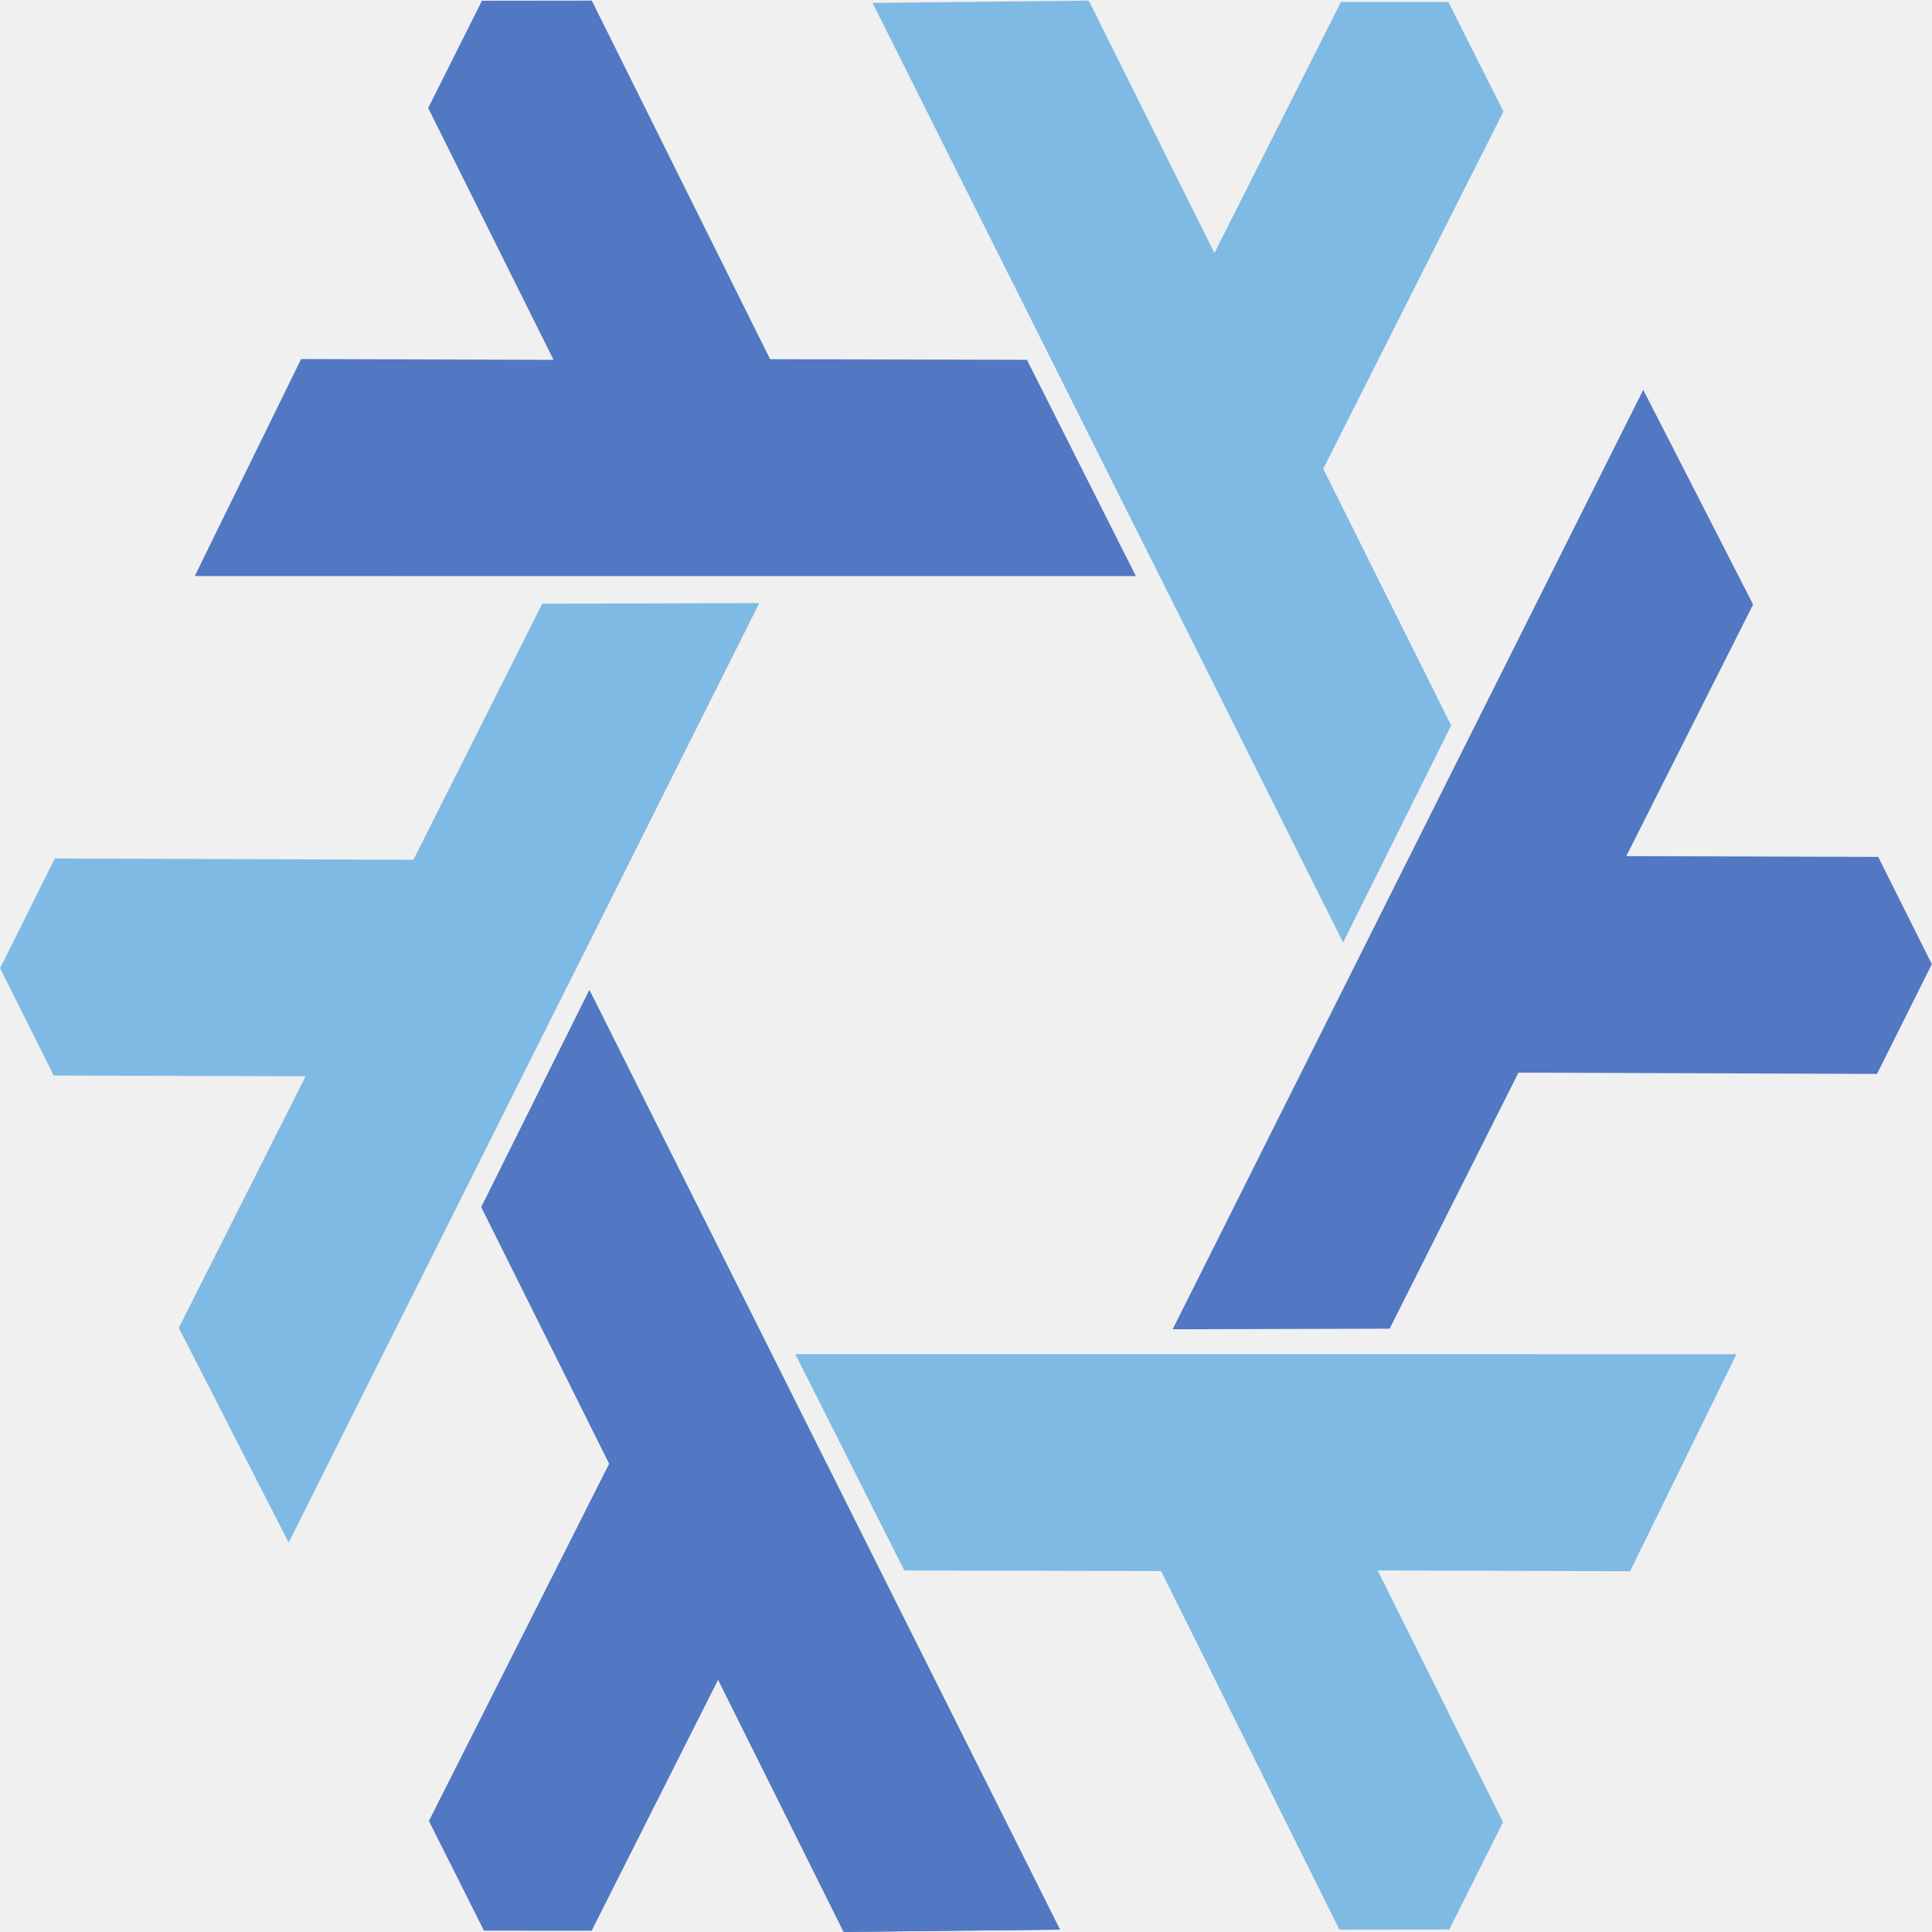
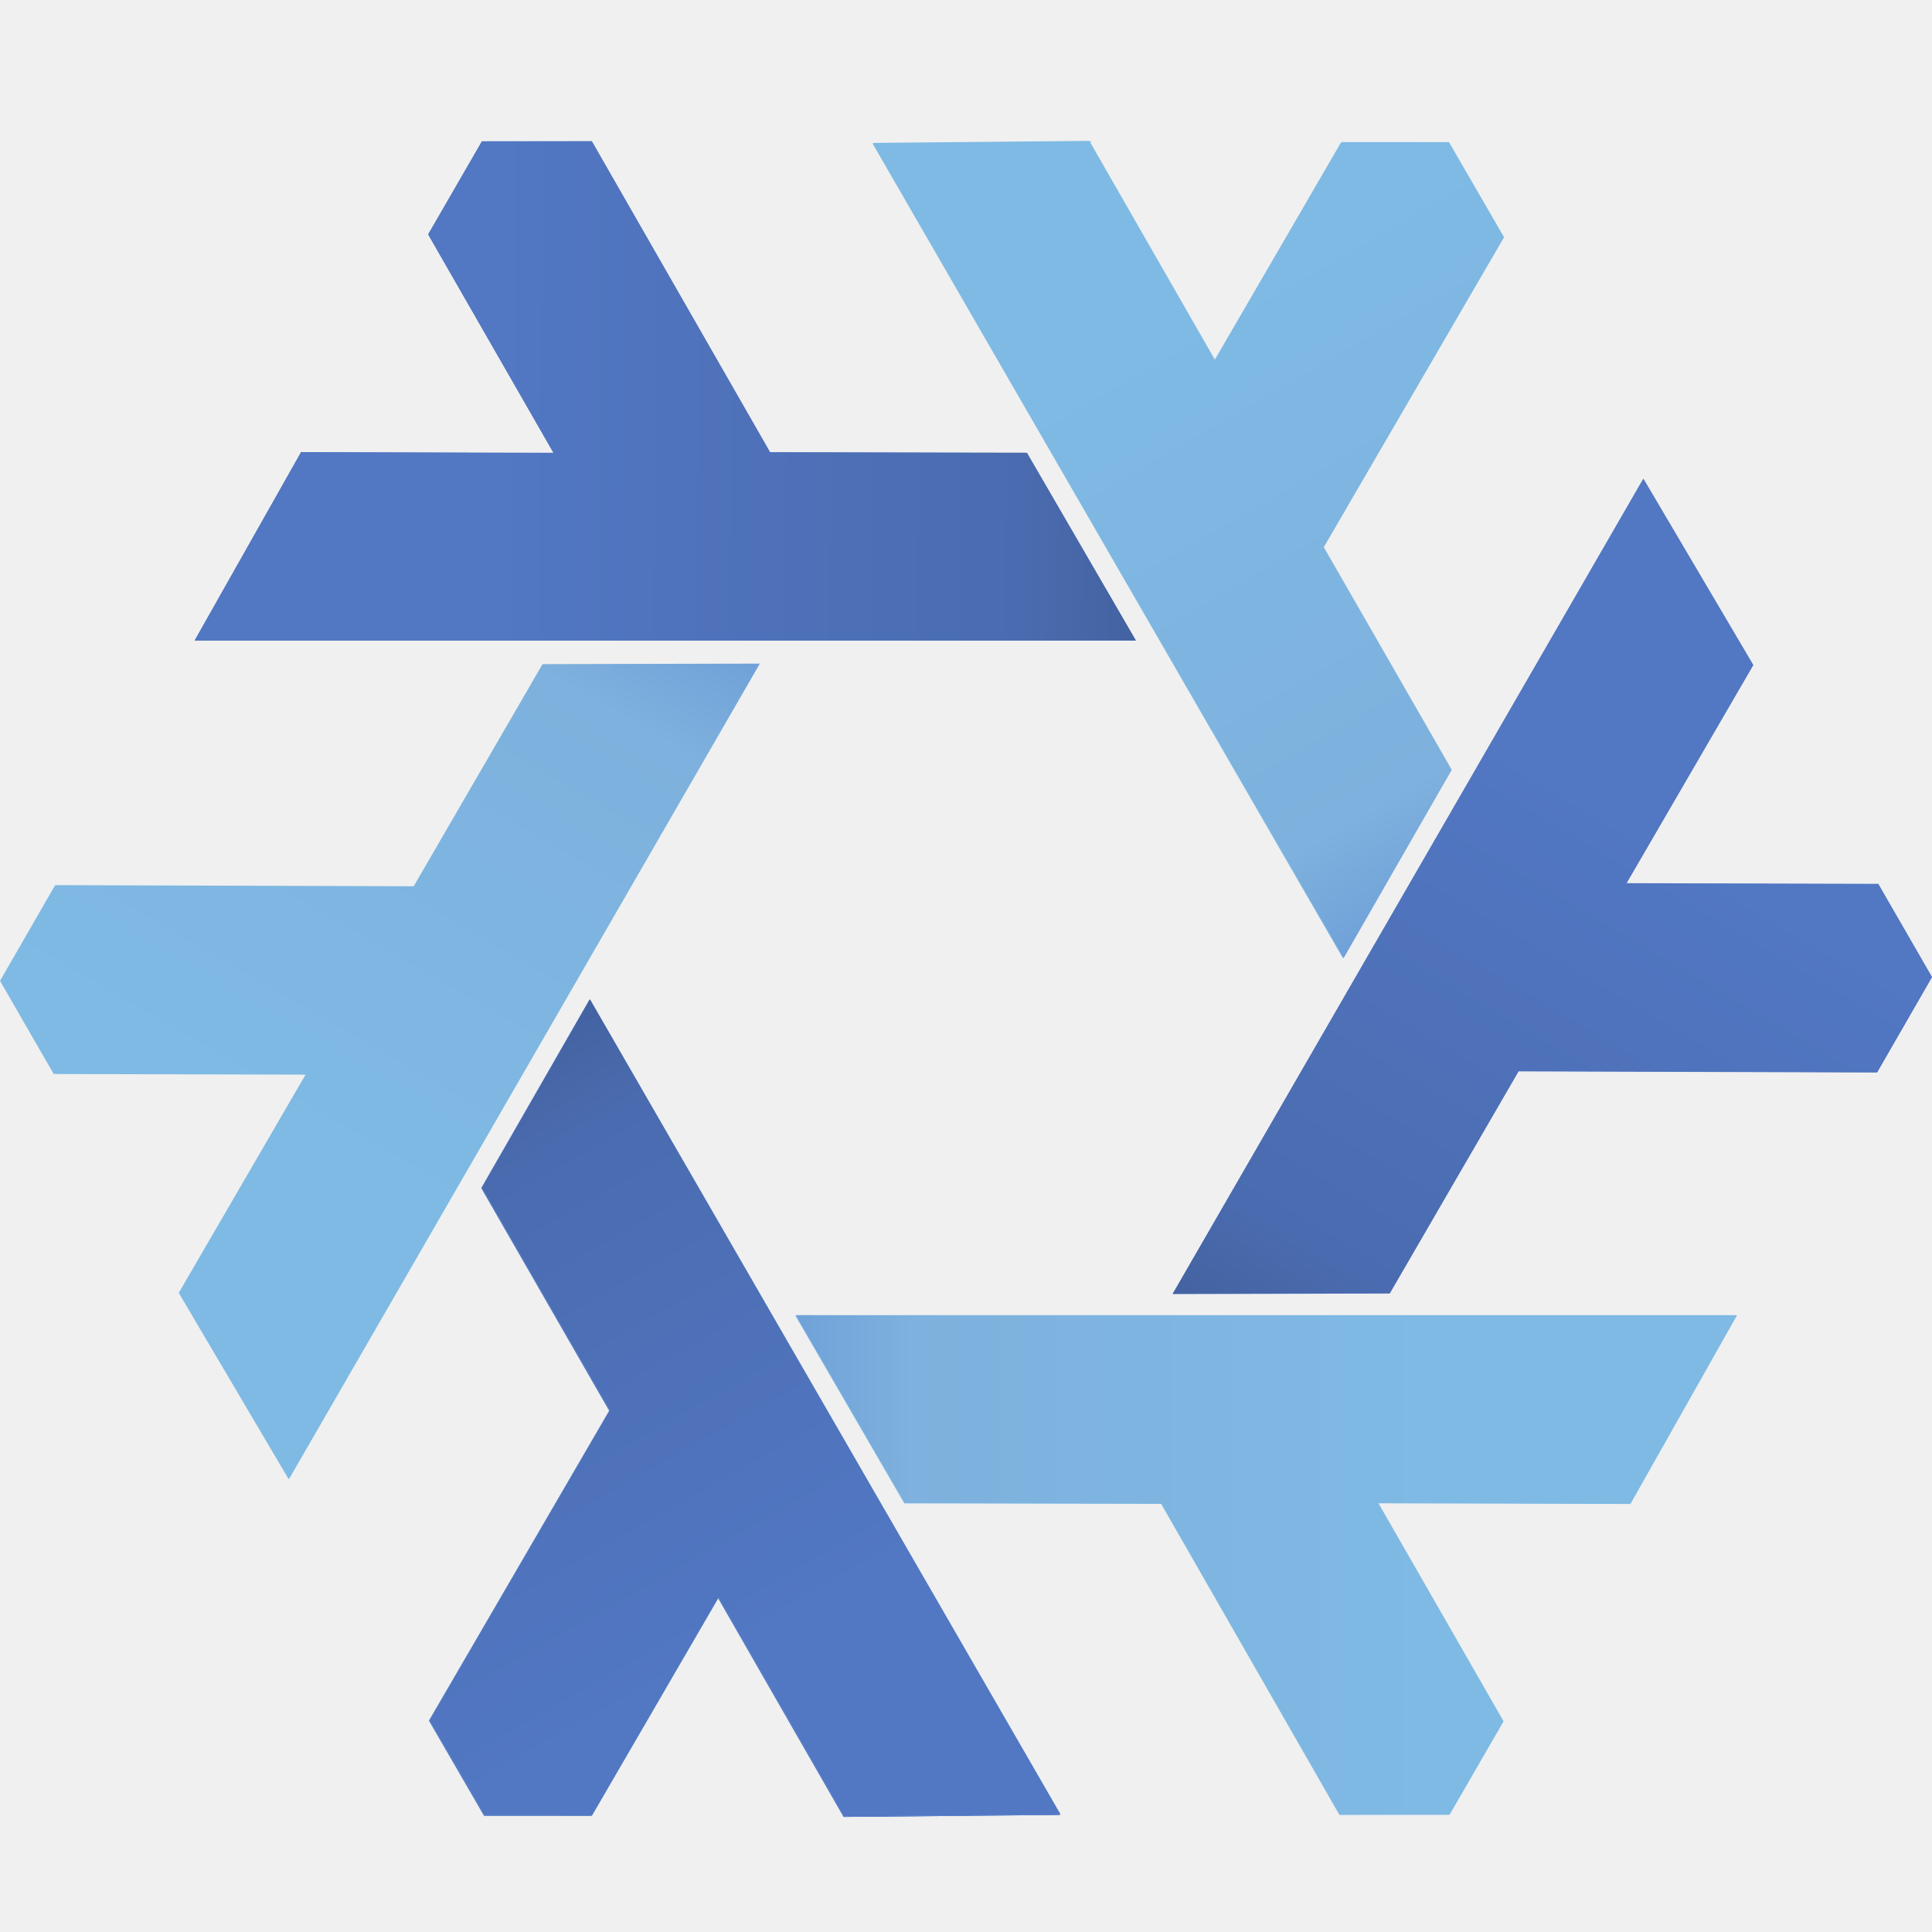
<svg xmlns="http://www.w3.org/2000/svg" xmlns:xlink="http://www.w3.org/1999/xlink" version="1.1" id="svg2" viewBox="0 0 45 45" height="48" width="48">
  <defs id="defs4">
    <linearGradient id="linearGradient5562">
      <stop id="stop5564" offset="0" style="stop-color:#699ad7;stop-opacity:1" />
      <stop style="stop-color:#7eb1dd;stop-opacity:1" offset="0.243" id="stop5566" />
      <stop id="stop5568" offset="1" style="stop-color:#7ebae4;stop-opacity:1" />
    </linearGradient>
    <linearGradient id="linearGradient5053">
      <stop id="stop5055" offset="0" style="stop-color:#415e9a;stop-opacity:1" />
      <stop style="stop-color:#4a6baf;stop-opacity:1" offset="0.232" id="stop5057" />
      <stop id="stop5059" offset="1" style="stop-color:#5277c3;stop-opacity:1" />
    </linearGradient>
    <linearGradient id="linearGradient5960">
      <stop style="stop-color:#637ddf;stop-opacity:1" offset="0" id="stop5962" />
      <stop id="stop5964" offset="0.232" style="stop-color:#649afa;stop-opacity:1" />
      <stop style="stop-color:#719efa;stop-opacity:1" offset="1" id="stop5966" />
    </linearGradient>
    <linearGradient id="linearGradient5867">
      <stop id="stop5869" offset="0" style="stop-color:#7363df;stop-opacity:1" />
      <stop style="stop-color:#6478fa;stop-opacity:1" offset="0.232" id="stop5871" />
      <stop id="stop5873" offset="1" style="stop-color:#719efa;stop-opacity:1" />
    </linearGradient>
    <linearGradient xlink:href="#linearGradient5960" id="linearGradient5855" gradientUnits="userSpaceOnUse" gradientTransform="translate(983.3608,601.3889)" x1="213.956" y1="338.624" x2="282.261" y2="515.971" />
    <linearGradient xlink:href="#linearGradient5867" id="linearGradient5855-8" gradientUnits="userSpaceOnUse" gradientTransform="translate(-197.7517,-337.1451)" x1="213.956" y1="338.624" x2="282.261" y2="515.971" />
    <linearGradient xlink:href="#linearGradient5960" id="linearGradient4544" gradientUnits="userSpaceOnUse" gradientTransform="translate(983.3608,601.3889)" x1="-775.208" y1="102.747" x2="-702.753" y2="247.582" />
    <clipPath clipPathUnits="userSpaceOnUse" id="clipPath4501">
      <circle style="color:#000000;clip-rule:nonzero;display:inline;overflow:visible;visibility:visible;opacity:1;isolation:auto;mix-blend-mode:normal;color-interpolation:sRGB;color-interpolation-filters:linearRGB;solid-color:#000000;solid-opacity:1;fill:#adadad;fill-opacity:1;fill-rule:evenodd;stroke:none;stroke-width:3;stroke-linecap:butt;stroke-linejoin:round;stroke-miterlimit:4;stroke-dasharray:none;stroke-dashoffset:0;stroke-opacity:1;marker:none;color-rendering:auto;image-rendering:auto;shape-rendering:auto;text-rendering:auto;enable-background:accumulate" id="circle4503" cx="335.14" cy="686.095" r="241.066" />
    </clipPath>
    <clipPath clipPathUnits="userSpaceOnUse" id="clipPath5410">
      <circle style="color:#000000;clip-rule:nonzero;display:inline;overflow:visible;visibility:visible;opacity:1;isolation:auto;mix-blend-mode:normal;color-interpolation:sRGB;color-interpolation-filters:linearRGB;solid-color:#000000;solid-opacity:1;fill:#ffffff;fill-opacity:1;fill-rule:evenodd;stroke:none;stroke-width:3;stroke-linecap:butt;stroke-linejoin:round;stroke-miterlimit:4;stroke-dasharray:none;stroke-dashoffset:0;stroke-opacity:1;marker:none;color-rendering:auto;image-rendering:auto;shape-rendering:auto;text-rendering:auto;enable-background:accumulate" id="circle5412" cx="335.981" cy="340.99" r="241.137" />
    </clipPath>
    <linearGradient y2="937.714" x2="-496.297" y1="782.336" x1="-584.199" gradientTransform="translate(864.5506,-2197.497)" gradientUnits="userSpaceOnUse" id="linearGradient5137" xlink:href="#linearGradient5053" />
    <linearGradient y2="937.714" x2="-496.297" y1="782.336" x1="-584.199" gradientTransform="translate(864.5506,-2197.497)" gradientUnits="userSpaceOnUse" id="linearGradient5147" xlink:href="#linearGradient5053" />
    <linearGradient y2="506.188" x2="290.087" y1="351.411" x1="200.597" gradientTransform="translate(70.50506,-1761.308)" gradientUnits="userSpaceOnUse" id="linearGradient5162" xlink:href="#linearGradient5562" />
    <linearGradient y2="506.188" x2="290.087" y1="351.411" x1="200.597" gradientTransform="translate(70.50506,-1761.308)" gradientUnits="userSpaceOnUse" id="linearGradient5172" xlink:href="#linearGradient5562" />
    <linearGradient y2="506.188" x2="290.087" y1="351.411" x1="200.597" gradientTransform="translate(70.50506,-1761.308)" gradientUnits="userSpaceOnUse" id="linearGradient5182" xlink:href="#linearGradient5562" />
    <linearGradient xlink:href="#linearGradient5562" id="linearGradient5201" gradientUnits="userSpaceOnUse" gradientTransform="translate(70.50506,-1761.308)" x1="200.597" y1="351.411" x2="290.087" y2="506.188" />
    <linearGradient xlink:href="#linearGradient5053" id="linearGradient5205" gradientUnits="userSpaceOnUse" gradientTransform="translate(864.5506,-2197.497)" x1="-584.199" y1="782.336" x2="-496.297" y2="937.714" />
-     <linearGradient y2="506.188" x2="290.087" y1="351.411" x1="200.597" gradientTransform="matrix(0.08968807,0,0,0.1033824,148.6535,-945.9211)" gradientUnits="userSpaceOnUse" id="linearGradient4328" xlink:href="#linearGradient5562" />
-     <linearGradient y2="937.714" x2="-496.297" y1="782.336" x1="-584.199" gradientTransform="matrix(0.08968807,0,0,0.1033824,219.8699,-991.0154)" gradientUnits="userSpaceOnUse" id="linearGradient4330" xlink:href="#linearGradient5053" />
+     <linearGradient y2="506.188" x2="290.087" y1="351.411" x1="200.597" gradientTransform="matrix(0.08968852,0,0,0.08968826,148.6534,-940.8349)" gradientUnits="userSpaceOnUse" id="linearGradient4328" xlink:href="#linearGradient5562" />
+     <linearGradient y2="937.714" x2="-496.297" y1="782.336" x1="-584.199" gradientTransform="matrix(0.08968852,0,0,0.08968826,219.8702,-979.956)" gradientUnits="userSpaceOnUse" id="linearGradient4330" xlink:href="#linearGradient5053" />
  </defs>
-   <g transform="translate(-23.75651,-24.71357)" style="display:none" id="layer7">
+   <g transform="translate(-23.75651,-24.84972)" style="display:none" id="layer7">
    <rect y="-957.778" x="132.582" height="483.744" width="1543.428" id="rect5389" style="color:#000000;clip-rule:nonzero;display:inline;overflow:visible;visibility:visible;opacity:1;isolation:auto;mix-blend-mode:normal;color-interpolation:sRGB;color-interpolation-filters:linearRGB;solid-color:#000000;solid-opacity:1;fill:#ffffff;fill-opacity:1;fill-rule:evenodd;stroke:none;stroke-width:3;stroke-linecap:butt;stroke-linejoin:round;stroke-miterlimit:4;stroke-dasharray:none;stroke-dashoffset:0;stroke-opacity:1;marker:none;color-rendering:auto;image-rendering:auto;shape-rendering:auto;text-rendering:auto;enable-background:accumulate" transform="translate(-132.5822,958.0402)" />
  </g>
-   <g transform="translate(-156.3387,933.3266)" style="display:none" id="layer6">
+   <g transform="translate(-156.3387,933.1905)" style="display:none" id="layer6">
    <rect style="color:#000000;clip-rule:nonzero;display:inline;overflow:visible;visibility:visible;opacity:1;isolation:auto;mix-blend-mode:normal;color-interpolation:sRGB;color-interpolation-filters:linearRGB;solid-color:#000000;solid-opacity:1;fill:#5c201e;fill-opacity:1;fill-rule:evenodd;stroke:none;stroke-width:3;stroke-linecap:butt;stroke-linejoin:round;stroke-miterlimit:4;stroke-dasharray:none;stroke-dashoffset:0;stroke-opacity:1;marker:none;color-rendering:auto;image-rendering:auto;shape-rendering:auto;text-rendering:auto;enable-background:accumulate" id="rect5379" width="550.416" height="484.304" x="132.651" y="-958.028" />
    <rect y="-933.028" x="156.123" height="434.304" width="501.944" id="rect5372" style="color:#000000;clip-rule:nonzero;display:inline;overflow:visible;visibility:visible;opacity:1;isolation:auto;mix-blend-mode:normal;color-interpolation:sRGB;color-interpolation-filters:linearRGB;solid-color:#000000;solid-opacity:1;fill:#c24a46;fill-opacity:1;fill-rule:evenodd;stroke:none;stroke-width:3;stroke-linecap:butt;stroke-linejoin:round;stroke-miterlimit:4;stroke-dasharray:none;stroke-dashoffset:0;stroke-opacity:1;marker:none;color-rendering:auto;image-rendering:auto;shape-rendering:auto;text-rendering:auto;enable-background:accumulate" />
    <rect y="-958.04" x="658.028" height="24.94" width="24.94" id="rect5381" style="color:#000000;clip-rule:nonzero;display:inline;overflow:visible;visibility:visible;opacity:1;isolation:auto;mix-blend-mode:normal;color-interpolation:sRGB;color-interpolation-filters:linearRGB;solid-color:#000000;solid-opacity:1;fill:#d98d8a;fill-opacity:1;fill-rule:evenodd;stroke:none;stroke-width:3;stroke-linecap:butt;stroke-linejoin:round;stroke-miterlimit:4;stroke-dasharray:none;stroke-dashoffset:0;stroke-opacity:1;marker:none;color-rendering:auto;image-rendering:auto;shape-rendering:auto;text-rendering:auto;enable-background:accumulate" />
  </g>
-   <g transform="translate(-156.3387,933.3266)" style="display:inline" id="layer1">
-     <path id="path4861" d="m 170.067,-910.265 10.96,21.883 -5.037,0.054 -2.926,-5.879 -2.947,5.848 -2.503,-10e-4 -1.282,-2.552 4.198,-8.321 -2.98,-5.978 z" style="color:#000000;clip-rule:nonzero;display:inline;overflow:visible;visibility:visible;opacity:1;isolation:auto;mix-blend-mode:normal;color-interpolation:sRGB;color-interpolation-filters:linearRGB;solid-color:#000000;solid-opacity:1;fill:#5277c3;fill-opacity:1;fill-rule:evenodd;stroke:none;stroke-width:0.289;stroke-linecap:butt;stroke-linejoin:round;stroke-miterlimit:4;stroke-dasharray:none;stroke-dashoffset:0;stroke-opacity:1;color-rendering:auto;image-rendering:auto;shape-rendering:auto;text-rendering:auto;enable-background:accumulate" />
-     <path id="use4863" d="m 174.023,-919.279 -10.961,21.882 -2.559,-5.001 2.954,-5.86 -5.867,-0.018 -1.25,-2.499 1.277,-2.556 8.351,0.03 3.001,-5.964 z" style="color:#000000;clip-rule:nonzero;display:inline;overflow:visible;visibility:visible;opacity:1;isolation:auto;mix-blend-mode:normal;color-interpolation:sRGB;color-interpolation-filters:linearRGB;solid-color:#000000;solid-opacity:1;fill:#7ebae4;fill-opacity:1;fill-rule:evenodd;stroke:none;stroke-width:0.289;stroke-linecap:butt;stroke-linejoin:round;stroke-miterlimit:4;stroke-dasharray:none;stroke-dashoffset:0;stroke-opacity:1;color-rendering:auto;image-rendering:auto;shape-rendering:auto;text-rendering:auto;enable-background:accumulate" />
-     <path id="use4865" d="m 174.863,-901.786 21.921,10e-4 -2.477,5.055 -5.88,-0.019 2.92,5.866 -1.252,2.498 -2.559,0.003 -4.153,-8.352 -5.982,-0.014 z" style="color:#000000;clip-rule:nonzero;display:inline;overflow:visible;visibility:visible;opacity:1;isolation:auto;mix-blend-mode:normal;color-interpolation:sRGB;color-interpolation-filters:linearRGB;solid-color:#000000;solid-opacity:1;fill:#7ebae4;fill-opacity:1;fill-rule:evenodd;stroke:none;stroke-width:0.289;stroke-linecap:butt;stroke-linejoin:round;stroke-miterlimit:4;stroke-dasharray:none;stroke-dashoffset:0;stroke-opacity:1;color-rendering:auto;image-rendering:auto;shape-rendering:auto;text-rendering:auto;enable-background:accumulate" />
-     <path id="use4867" d="m 187.622,-911.375 -10.96,-21.883 5.037,-0.054 2.926,5.879 2.947,-5.848 2.503,10e-4 1.282,2.552 -4.198,8.321 2.98,5.978 z" style="color:#000000;clip-rule:nonzero;display:inline;overflow:visible;visibility:visible;opacity:1;isolation:auto;mix-blend-mode:normal;color-interpolation:sRGB;color-interpolation-filters:linearRGB;solid-color:#000000;solid-opacity:1;fill:#7ebae4;fill-opacity:1;fill-rule:evenodd;stroke:none;stroke-width:0.289;stroke-linecap:butt;stroke-linejoin:round;stroke-miterlimit:4;stroke-dasharray:none;stroke-dashoffset:0;stroke-opacity:1;color-rendering:auto;image-rendering:auto;shape-rendering:auto;text-rendering:auto;enable-background:accumulate" />
-     <path style="color:#000000;clip-rule:nonzero;display:inline;overflow:visible;visibility:visible;opacity:1;isolation:auto;mix-blend-mode:normal;color-interpolation:sRGB;color-interpolation-filters:linearRGB;solid-color:#000000;solid-opacity:1;fill:#5277c3;fill-opacity:1;fill-rule:evenodd;stroke:none;stroke-width:0.289;stroke-linecap:butt;stroke-linejoin:round;stroke-miterlimit:4;stroke-dasharray:none;stroke-dashoffset:0;stroke-opacity:1;color-rendering:auto;image-rendering:auto;shape-rendering:auto;text-rendering:auto;enable-background:accumulate" d="m 170.067,-910.265 10.96,21.883 -5.037,0.054 -2.926,-5.879 -2.947,5.848 -2.503,-10e-4 -1.282,-2.552 4.198,-8.321 -2.98,-5.978 z" id="path4873" />
-     <path style="color:#000000;clip-rule:nonzero;display:inline;overflow:visible;visibility:visible;opacity:1;isolation:auto;mix-blend-mode:normal;color-interpolation:sRGB;color-interpolation-filters:linearRGB;solid-color:#000000;solid-opacity:1;fill:#5277c3;fill-opacity:1;fill-rule:evenodd;stroke:none;stroke-width:0.289;stroke-linecap:butt;stroke-linejoin:round;stroke-miterlimit:4;stroke-dasharray:none;stroke-dashoffset:0;stroke-opacity:1;color-rendering:auto;image-rendering:auto;shape-rendering:auto;text-rendering:auto;enable-background:accumulate" d="m 182.796,-919.908 -21.921,-10e-4 2.477,-5.055 5.88,0.019 -2.92,-5.866 1.252,-2.498 2.559,-0.003 4.153,8.352 5.982,0.014 z" id="use4875" />
-     <path style="color:#000000;clip-rule:nonzero;display:inline;overflow:visible;visibility:visible;opacity:1;isolation:auto;mix-blend-mode:normal;color-interpolation:sRGB;color-interpolation-filters:linearRGB;solid-color:#000000;solid-opacity:1;fill:#5277c3;fill-opacity:1;fill-rule:evenodd;stroke:none;stroke-width:0.289;stroke-linecap:butt;stroke-linejoin:round;stroke-miterlimit:4;stroke-dasharray:none;stroke-dashoffset:0;stroke-opacity:1;color-rendering:auto;image-rendering:auto;shape-rendering:auto;text-rendering:auto;enable-background:accumulate" d="m 183.652,-902.365 10.961,-21.882 2.559,5.001 -2.954,5.86 5.867,0.018 1.25,2.499 -1.277,2.556 -8.351,-0.03 -3.001,5.964 z" id="use4877" />
+   <g transform="translate(-156.3387,933.1905)" style="display:inline" id="layer1">
+     <path id="path4861" d="m 170.067,-909.902 10.96,18.985 -5.037,0.047 -2.926,-5.101 -2.947,5.073 -2.503,-9.9e-4 -1.282,-2.214 4.198,-7.219 -2.98,-5.186 z" style="color:#000000;clip-rule:nonzero;display:inline;overflow:visible;visibility:visible;opacity:1;isolation:auto;mix-blend-mode:normal;color-interpolation:sRGB;color-interpolation-filters:linearRGB;solid-color:#000000;solid-opacity:1;fill:#5277c3;fill-opacity:1;fill-rule:evenodd;stroke:none;stroke-width:0.269;stroke-linecap:butt;stroke-linejoin:round;stroke-miterlimit:4;stroke-dasharray:none;stroke-dashoffset:0;stroke-opacity:1;color-rendering:auto;image-rendering:auto;shape-rendering:auto;text-rendering:auto;enable-background:accumulate" />
+     <path id="use4863" d="m 174.023,-917.722 -10.961,18.984 -2.559,-4.338 2.954,-5.084 -5.867,-0.015 -1.25,-2.168 1.277,-2.217 8.351,0.026 3.001,-5.174 z" style="color:#000000;clip-rule:nonzero;display:inline;overflow:visible;visibility:visible;opacity:1;isolation:auto;mix-blend-mode:normal;color-interpolation:sRGB;color-interpolation-filters:linearRGB;solid-color:#000000;solid-opacity:1;fill:#7ebae4;fill-opacity:1;fill-rule:evenodd;stroke:none;stroke-width:0.269;stroke-linecap:butt;stroke-linejoin:round;stroke-miterlimit:4;stroke-dasharray:none;stroke-dashoffset:0;stroke-opacity:1;color-rendering:auto;image-rendering:auto;shape-rendering:auto;text-rendering:auto;enable-background:accumulate" />
+     <path id="use4865" d="m 174.864,-902.546 21.921,10e-4 -2.477,4.385 -5.88,-0.016 2.92,5.089 -1.252,2.167 -2.559,0.003 -4.153,-7.245 -5.982,-0.012 z" style="color:#000000;clip-rule:nonzero;display:inline;overflow:visible;visibility:visible;opacity:1;isolation:auto;mix-blend-mode:normal;color-interpolation:sRGB;color-interpolation-filters:linearRGB;solid-color:#000000;solid-opacity:1;fill:#7ebae4;fill-opacity:1;fill-rule:evenodd;stroke:none;stroke-width:0.269;stroke-linecap:butt;stroke-linejoin:round;stroke-miterlimit:4;stroke-dasharray:none;stroke-dashoffset:0;stroke-opacity:1;color-rendering:auto;image-rendering:auto;shape-rendering:auto;text-rendering:auto;enable-background:accumulate" />
+     <path id="use4867" d="m 187.622,-910.864 -10.96,-18.985 5.037,-0.047 2.926,5.101 2.947,-5.073 2.503,9.8e-4 1.282,2.214 -4.198,7.219 2.98,5.186 z" style="color:#000000;clip-rule:nonzero;display:inline;overflow:visible;visibility:visible;opacity:1;isolation:auto;mix-blend-mode:normal;color-interpolation:sRGB;color-interpolation-filters:linearRGB;solid-color:#000000;solid-opacity:1;fill:#7ebae4;fill-opacity:1;fill-rule:evenodd;stroke:none;stroke-width:0.269;stroke-linecap:butt;stroke-linejoin:round;stroke-miterlimit:4;stroke-dasharray:none;stroke-dashoffset:0;stroke-opacity:1;color-rendering:auto;image-rendering:auto;shape-rendering:auto;text-rendering:auto;enable-background:accumulate" />
+     <path style="color:#000000;clip-rule:nonzero;display:inline;overflow:visible;visibility:visible;opacity:1;isolation:auto;mix-blend-mode:normal;color-interpolation:sRGB;color-interpolation-filters:linearRGB;solid-color:#000000;solid-opacity:1;fill:#5277c3;fill-opacity:1;fill-rule:evenodd;stroke:none;stroke-width:0.269;stroke-linecap:butt;stroke-linejoin:round;stroke-miterlimit:4;stroke-dasharray:none;stroke-dashoffset:0;stroke-opacity:1;color-rendering:auto;image-rendering:auto;shape-rendering:auto;text-rendering:auto;enable-background:accumulate" d="m 170.067,-909.902 10.96,18.985 -5.037,0.047 -2.926,-5.101 -2.947,5.073 -2.503,-9.9e-4 -1.282,-2.214 4.198,-7.219 -2.98,-5.186 z" id="path4873" />
+     <path style="color:#000000;clip-rule:nonzero;display:inline;overflow:visible;visibility:visible;opacity:1;isolation:auto;mix-blend-mode:normal;color-interpolation:sRGB;color-interpolation-filters:linearRGB;solid-color:#000000;solid-opacity:1;fill:#5277c3;fill-opacity:1;fill-rule:evenodd;stroke:none;stroke-width:0.269;stroke-linecap:butt;stroke-linejoin:round;stroke-miterlimit:4;stroke-dasharray:none;stroke-dashoffset:0;stroke-opacity:1;color-rendering:auto;image-rendering:auto;shape-rendering:auto;text-rendering:auto;enable-background:accumulate" d="m 182.797,-918.268 -21.921,-10e-4 2.477,-4.385 5.88,0.016 -2.92,-5.089 1.252,-2.167 2.559,-0.003 4.153,7.245 5.982,0.012 z" id="use4875" />
+     <path style="color:#000000;clip-rule:nonzero;display:inline;overflow:visible;visibility:visible;opacity:1;isolation:auto;mix-blend-mode:normal;color-interpolation:sRGB;color-interpolation-filters:linearRGB;solid-color:#000000;solid-opacity:1;fill:#5277c3;fill-opacity:1;fill-rule:evenodd;stroke:none;stroke-width:0.269;stroke-linecap:butt;stroke-linejoin:round;stroke-miterlimit:4;stroke-dasharray:none;stroke-dashoffset:0;stroke-opacity:1;color-rendering:auto;image-rendering:auto;shape-rendering:auto;text-rendering:auto;enable-background:accumulate" d="m 183.652,-903.048 10.962,-18.984 2.559,4.338 -2.954,5.084 5.867,0.015 1.25,2.168 -1.277,2.217 -8.351,-0.026 -3.001,5.174 z" id="use4877" />
    <g transform="translate(72.03904,-1799.448)" style="display:none" id="layer2">
      <path style="color:#000000;display:inline;overflow:visible;visibility:visible;opacity:0.236;fill:#4e4d52;fill-opacity:1;fill-rule:nonzero;stroke:none;stroke-width:3;stroke-linecap:butt;stroke-linejoin:round;stroke-miterlimit:4;stroke-dasharray:none;stroke-dashoffset:0;stroke-opacity:1;marker:none;enable-background:accumulate" id="path6032" d="M 460.606,594.729 209.742,594.729 84.31,377.474 209.742,160.219 l 250.864,1e-5 125.432,217.255 z" />
      <path d="m 385.592,773.067 -100.835,0 -50.417,-87.326 50.417,-87.326 100.835,10e-6 50.417,87.326 z" id="path5875" style="color:#000000;display:inline;overflow:visible;visibility:visible;opacity:1;fill:#4e4d52;fill-opacity:1;fill-rule:nonzero;stroke:none;stroke-width:3;stroke-linecap:butt;stroke-linejoin:round;stroke-miterlimit:4;stroke-dasharray:none;stroke-dashoffset:0;stroke-opacity:1;marker:none;enable-background:accumulate" transform="translate(0,-308.2677)" />
      <path style="fill:url(#linearGradient5855);fill-opacity:1;fill-rule:evenodd;stroke:none;stroke-width:3;stroke-linecap:butt;stroke-linejoin:round;stroke-miterlimit:4;stroke-dasharray:none;stroke-opacity:1" d="m 1216.559,938.534 123.055,228.14 -42.681,-1.262 -43.482,-79.772 -39.651,80.327 -32.688,-19.798 53.474,-100.285 -37.116,-73.89 z" id="path5851" transform="translate(0,-308.2677)" />
      <rect transform="rotate(-30)" y="446.171" x="-34.742" height="226.229" width="48.835" id="rect5884" style="color:#000000;clip-rule:nonzero;display:inline;overflow:visible;visibility:visible;opacity:0.415;isolation:auto;mix-blend-mode:normal;color-interpolation:sRGB;color-interpolation-filters:linearRGB;solid-color:#000000;solid-opacity:1;fill:#c53a3a;fill-opacity:1;fill-rule:nonzero;stroke:none;stroke-width:3;stroke-linecap:butt;stroke-linejoin:round;stroke-miterlimit:4;stroke-dasharray:none;stroke-dashoffset:0;stroke-opacity:1;marker:none;color-rendering:auto;image-rendering:auto;shape-rendering:auto;text-rendering:auto;enable-background:accumulate" />
      <path d="m 251.986,878.638 -14.024,24.291 h -28.049 l -14.024,-24.291 14.024,-24.291 h 28.049 z" id="path3428" style="color:#000000;clip-rule:nonzero;display:inline;overflow:visible;visibility:visible;opacity:0.509;isolation:auto;mix-blend-mode:normal;color-interpolation:sRGB;color-interpolation-filters:linearRGB;solid-color:#000000;solid-opacity:1;fill:#000000;fill-opacity:1;fill-rule:evenodd;stroke:none;stroke-width:3;stroke-linecap:butt;stroke-linejoin:round;stroke-miterlimit:4;stroke-dasharray:none;stroke-dashoffset:0;stroke-opacity:1;marker:none;color-rendering:auto;image-rendering:auto;shape-rendering:auto;text-rendering:auto;enable-background:accumulate" transform="translate(0,-308.2677)" />
      <use height="100%" width="100%" transform="rotate(60,268.2979,489.4515)" id="use4252" xlink:href="#rect5884" y="0" x="0" />
      <rect transform="rotate(30,575.2354,-154.1339)" y="467.07" x="545.71" height="115.126" width="5.395" id="rect4254" style="color:#000000;clip-rule:nonzero;display:inline;overflow:visible;visibility:visible;opacity:1;isolation:auto;mix-blend-mode:normal;color-interpolation:sRGB;color-interpolation-filters:linearRGB;solid-color:#000000;solid-opacity:1;fill:#000000;fill-opacity:0.651;fill-rule:evenodd;stroke:none;stroke-width:1px;stroke-linecap:butt;stroke-linejoin:miter;stroke-miterlimit:4;stroke-dasharray:none;stroke-dashoffset:0;stroke-opacity:1;marker:none;color-rendering:auto;image-rendering:auto;shape-rendering:auto;text-rendering:auto;enable-background:accumulate" />
    </g>
  </g>
-   <g transform="translate(-156.3387,933.3266)" style="display:inline;opacity:0" id="layer3">
-     <path style="opacity:1;fill:url(#linearGradient4328);fill-opacity:1;fill-rule:evenodd;stroke:none;stroke-width:0.289;stroke-linecap:butt;stroke-linejoin:round;stroke-miterlimit:4;stroke-dasharray:none;stroke-opacity:1" d="m 170.08,-910.279 10.96,21.883 -5.037,0.054 -2.926,-5.879 -2.947,5.848 -2.503,-10e-4 -1.282,-2.552 4.198,-8.321 -2.98,-5.978 z" id="path3336-6" />
-     <use x="0" y="0" xlink:href="#path3336-6" id="use3439-6" transform="matrix(0.5,0.9982575,-0.7513091,0.5,-594.905,-633.9369)" width="100%" height="100%" />
-     <use x="0" y="0" xlink:href="#path3336-6" id="use3445-0" transform="matrix(0.5,-0.9982575,0.7513091,0.5,773.7373,-276.8776)" width="100%" height="100%" />
-     <use x="0" y="0" xlink:href="#path3336-6" id="use3449-5" transform="rotate(180,178.8576,-910.8337)" width="100%" height="100%" />
-     <path id="path4260-0" d="m 170.08,-910.279 10.96,21.883 -5.037,0.054 -2.926,-5.879 -2.947,5.848 -2.503,-10e-4 -1.282,-2.552 4.198,-8.321 -2.98,-5.978 z" style="color:#000000;clip-rule:nonzero;display:inline;overflow:visible;visibility:visible;opacity:1;isolation:auto;mix-blend-mode:normal;color-interpolation:sRGB;color-interpolation-filters:linearRGB;solid-color:#000000;solid-opacity:1;fill:url(#linearGradient4330);fill-opacity:1;fill-rule:evenodd;stroke:none;stroke-width:0.289;stroke-linecap:butt;stroke-linejoin:round;stroke-miterlimit:4;stroke-dasharray:none;stroke-dashoffset:0;stroke-opacity:1;color-rendering:auto;image-rendering:auto;shape-rendering:auto;text-rendering:auto;enable-background:accumulate" />
-     <use style="display:inline" x="0" y="0" xlink:href="#path4260-0" id="use4354-5" transform="matrix(-0.5,0.9982575,-0.7513091,-0.5,-416.0674,-1544.84)" width="100%" height="100%" />
-     <use style="display:inline" x="0" y="0" xlink:href="#path4260-0" id="use4362-2" transform="matrix(-0.5,-0.9982575,0.7513091,-0.5,952.5953,-1187.734)" width="100%" height="100%" />
+   <g transform="translate(-156.3387,933.1905)" style="display:inline;opacity:1" id="layer3">
+     <path style="opacity:1;fill:url(#linearGradient4328);fill-opacity:1;fill-rule:evenodd;stroke:none;stroke-width:0.269;stroke-linecap:butt;stroke-linejoin:round;stroke-miterlimit:4;stroke-dasharray:none;stroke-opacity:1" d="m 170.08,-909.914 10.96,18.985 -5.037,0.047 -2.926,-5.101 -2.947,5.073 -2.503,-9.8e-4 -1.282,-2.214 4.198,-7.219 -2.98,-5.186 z" id="path3336-6" />
+     <use x="0" y="0" xlink:href="#path3336-6" id="use3439-6" transform="matrix(0.4999999,0.8660227,-0.866027,0.5000003,-699.014,-610.0697)" width="100%" height="100%" />
+     <use x="0" y="0" xlink:href="#path3336-6" id="use3445-0" transform="matrix(0.4999999,-0.8660227,0.866027,0.5000003,877.8464,-300.3083)" width="100%" height="100%" />
+     <use x="0" y="0" xlink:href="#path3336-6" id="use3449-5" transform="rotate(180,178.8577,-910.3955)" width="100%" height="100%" />
+     <path id="path4260-0" d="m 170.08,-909.914 10.96,18.985 -5.037,0.047 -2.926,-5.101 -2.947,5.073 -2.503,-9.8e-4 -1.282,-2.214 4.198,-7.219 -2.98,-5.186 z" style="color:#000000;clip-rule:nonzero;display:inline;overflow:visible;visibility:visible;opacity:1;isolation:auto;mix-blend-mode:normal;color-interpolation:sRGB;color-interpolation-filters:linearRGB;solid-color:#000000;solid-opacity:1;fill:url(#linearGradient4330);fill-opacity:1;fill-rule:evenodd;stroke:none;stroke-width:0.269;stroke-linecap:butt;stroke-linejoin:round;stroke-miterlimit:4;stroke-dasharray:none;stroke-dashoffset:0;stroke-opacity:1;color-rendering:auto;image-rendering:auto;shape-rendering:auto;text-rendering:auto;enable-background:accumulate" />
+     <use style="display:inline" x="0" y="0" xlink:href="#path4260-0" id="use4354-5" transform="matrix(-0.4999999,0.8660227,-0.866027,-0.5000003,-520.1763,-1520.525)" width="100%" height="100%" />
+     <use style="display:inline" x="0" y="0" xlink:href="#path4260-0" id="use4362-2" transform="matrix(-0.4999999,-0.8660227,0.866027,-0.5000003,1056.705,-1210.723)" width="100%" height="100%" />
  </g>
</svg>
